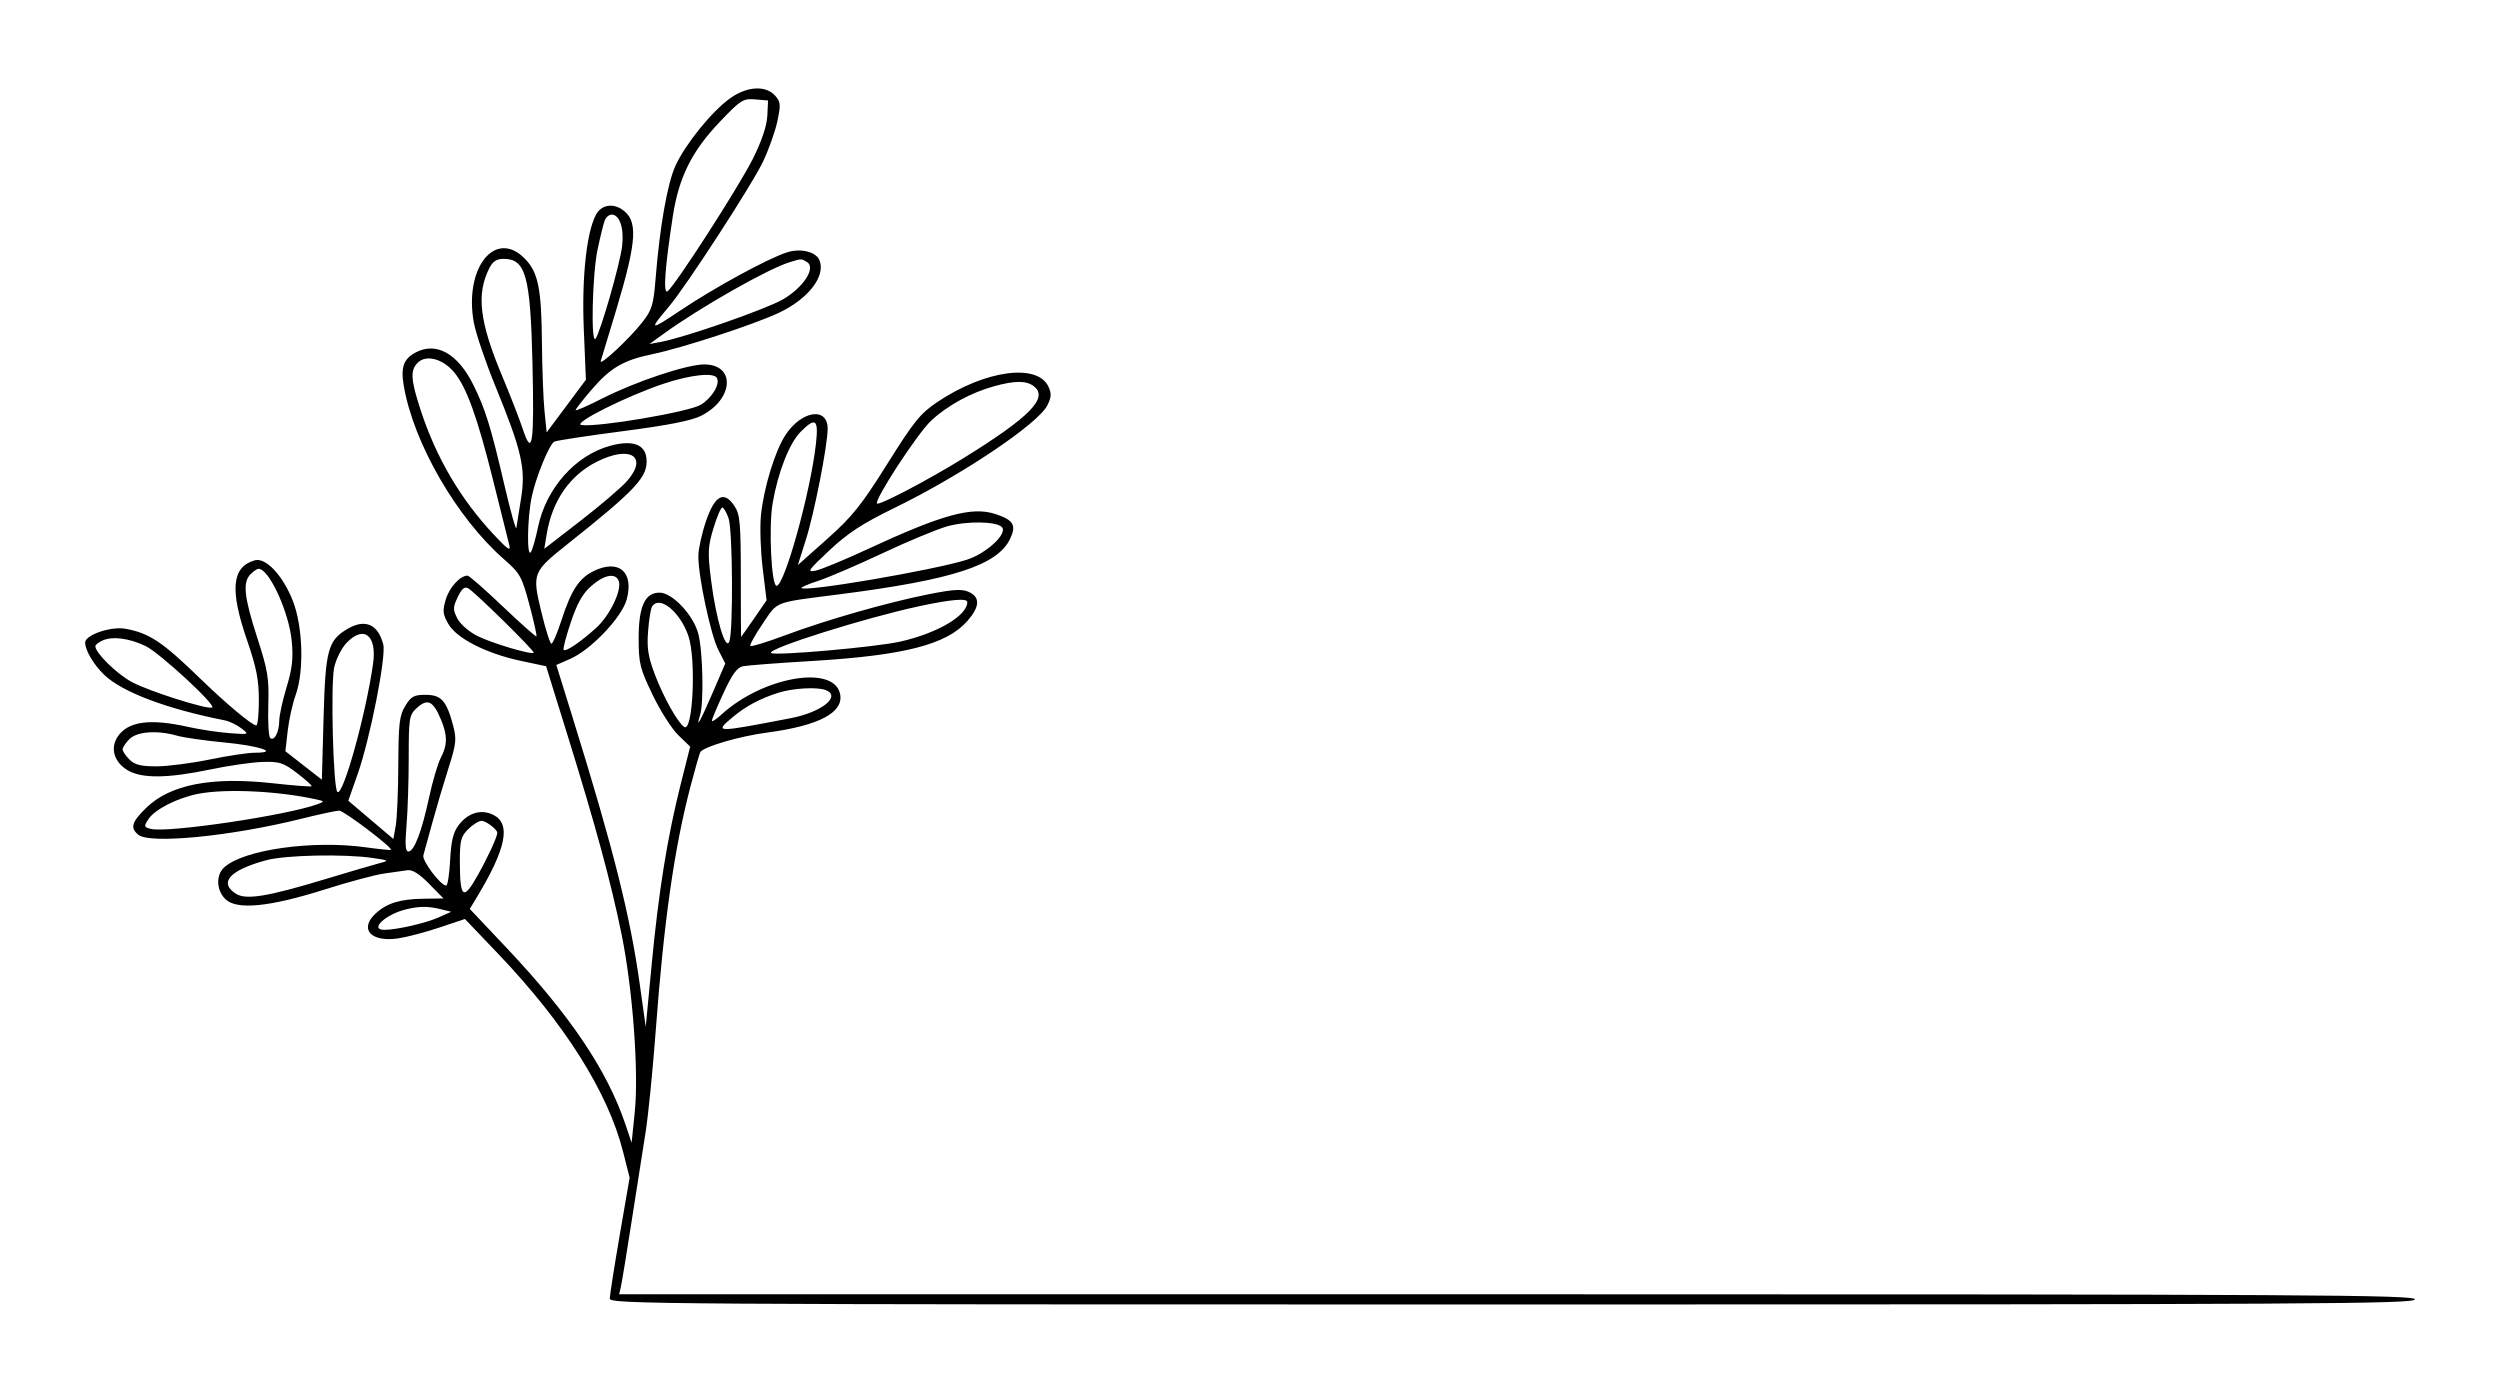
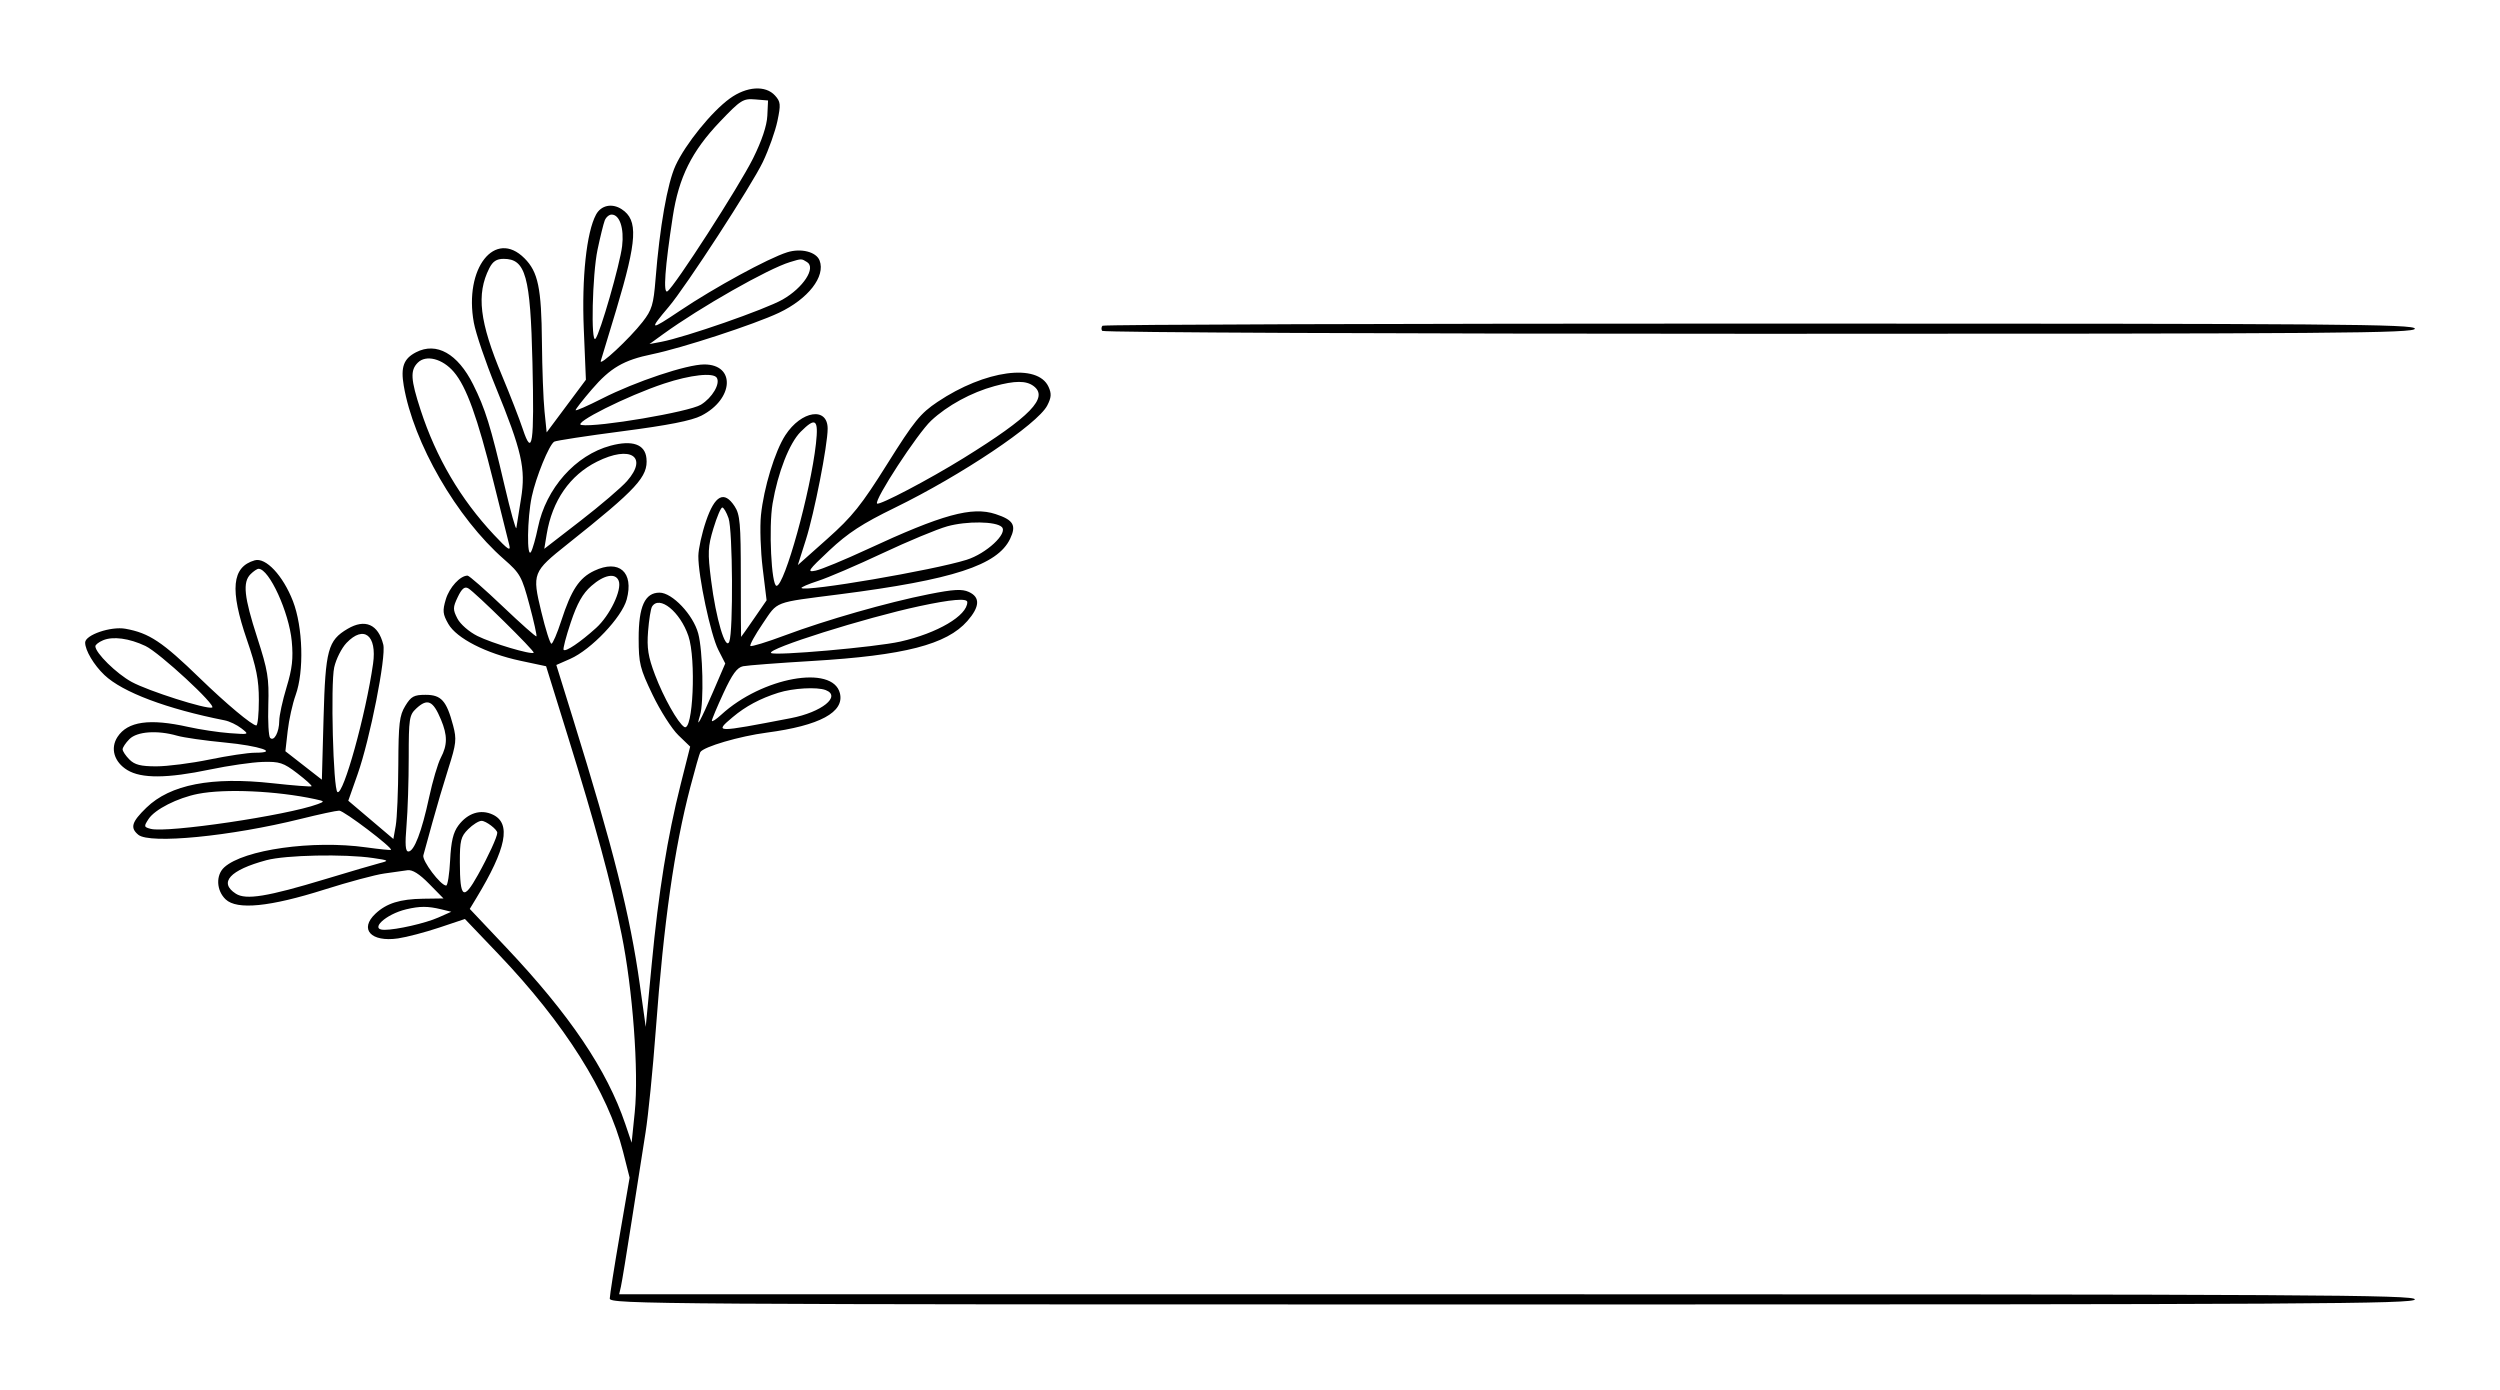
<svg xmlns="http://www.w3.org/2000/svg" fill="currentColor" vector-effect="non-scaling-stroke" width="734" height="408" viewBox="0 0 734 408" version="1.1">
-   <path d="M 214.272 28.918 C 208.938 32.782, 201.267 42.260, 198.344 48.598 C 195.952 53.783, 193.690 66.637, 192.465 82 C 191.871 89.447, 191.401 90.996, 188.674 94.500 C 184.849 99.414, 175.752 107.883, 176.401 105.925 C 176.661 105.141, 178.696 98.416, 180.924 90.980 C 187.091 70.398, 187.405 64.622, 182.533 61.430 C 179.703 59.575, 176.466 60.260, 174.986 63.027 C 172.204 68.224, 170.775 81.549, 171.397 96.500 L 172.020 111.500 166.260 119.226 L 160.500 126.952 159.867 120.726 C 159.519 117.302, 159.179 108.200, 159.111 100.500 C 158.972 84.555, 157.991 79.837, 153.983 75.829 C 145.318 67.164, 136.192 78.767, 139.118 94.728 C 139.700 97.903, 142.573 106.361, 145.502 113.525 C 153.220 132.398, 154.404 137.604, 152.975 146.395 C 152.340 150.303, 151.721 154.175, 151.601 155 C 151.480 155.825, 149.912 150.200, 148.115 142.500 C 144.053 125.090, 142.470 119.996, 138.898 112.852 C 134.389 103.834, 128.147 100.321, 122.144 103.426 C 118.515 105.302, 117.613 107.748, 118.535 113.208 C 121.377 130.029, 134.088 152.049, 147.961 164.185 C 152.715 168.343, 153.208 169.226, 155.438 177.568 C 156.751 182.481, 157.678 186.649, 157.498 186.831 C 157.318 187.013, 152.882 183.076, 147.639 178.081 C 142.396 173.086, 137.733 169, 137.276 169 C 135.110 169, 131.945 172.453, 130.893 175.961 C 129.889 179.315, 129.989 180.307, 131.625 183.175 C 134.045 187.419, 142.735 191.858, 152.836 194.011 L 160.336 195.609 166.684 216.055 C 174.872 242.423, 179.377 259.017, 182.483 274.251 C 185.766 290.348, 187.574 314.679, 186.366 326.500 L 185.447 335.500 183.584 330 C 178.202 314.105, 167.260 297.898, 148.539 278.088 L 137.925 266.857 139.849 263.679 C 148.693 249.064, 150.141 241.774, 144.715 239.186 C 141.150 237.485, 137.325 238.684, 134.578 242.364 C 133.063 244.393, 132.436 247.029, 132.158 252.551 C 131.951 256.648, 131.427 260, 130.994 260 C 129.370 260, 123.851 252.682, 124.297 251.121 C 124.552 250.229, 125.744 245.900, 126.945 241.500 C 128.146 237.100, 130.276 229.900, 131.678 225.500 C 133.958 218.346, 134.101 217.024, 133.032 213 C 131.101 205.726, 129.553 204, 124.962 204 C 121.532 204, 120.692 204.457, 118.989 207.250 C 117.272 210.066, 116.999 212.371, 116.946 224.500 C 116.912 232.200, 116.572 240.260, 116.190 242.412 L 115.495 246.323 108.875 240.707 L 102.255 235.091 105.001 227.295 C 108.629 217, 113.416 192.799, 112.529 189.243 C 111.041 183.283, 107.192 181.592, 102.040 184.636 C 96.288 188.033, 95.547 190.778, 95 210.709 L 94.500 228.918 89.145 224.742 L 83.791 220.566 84.464 214.616 C 84.834 211.344, 85.884 206.604, 86.797 204.083 C 89.318 197.124, 88.945 184.062, 86.010 176.500 C 83.087 168.971, 78.022 163.567, 74.775 164.512 C 68.064 166.465, 67.419 173.091, 72.500 187.860 C 75.282 195.946, 76 199.569, 76 205.517 C 76 209.633, 75.662 212.996, 75.250 212.990 C 74.001 212.974, 66.369 206.591, 58.723 199.167 C 47.665 188.431, 43.811 185.866, 36.841 184.605 C 32.550 183.829, 25 186.414, 25 188.658 C 25 190.936, 27.568 195.260, 30.661 198.190 C 36 203.250, 48.957 208.129, 66 211.500 C 67.375 211.772, 69.565 212.824, 70.866 213.839 C 73.230 215.682, 73.227 215.683, 67.366 215.250 C 64.140 215.012, 58.660 214.183, 55.188 213.408 C 43.906 210.891, 37.485 211.804, 34.507 216.349 C 32.314 219.696, 33.503 223.726, 37.382 226.091 C 41.516 228.612, 49.094 228.563, 61.640 225.934 C 67.063 224.798, 74.021 223.794, 77.102 223.703 C 82.086 223.557, 83.205 223.922, 87.255 227.019 C 89.759 228.934, 91.658 230.654, 91.477 230.843 C 91.295 231.032, 86.148 230.634, 80.038 229.960 C 62.107 227.980, 49.995 230.328, 42.970 237.145 C 38.647 241.340, 38.141 243.042, 40.608 245.090 C 43.955 247.868, 67.697 245.549, 88.290 240.432 C 93.675 239.095, 98.761 238, 99.593 238 C 100.978 238, 115.424 248.956, 114.780 249.518 C 114.626 249.652, 111.350 249.322, 107.500 248.784 C 91.850 246.598, 71.589 249.442, 65.857 254.630 C 63.315 256.930, 63.503 261.451, 66.250 264.056 C 69.584 267.218, 79.218 266.259, 95.300 261.163 C 102.340 258.932, 110.215 256.818, 112.800 256.465 C 115.385 256.112, 118.458 255.677, 119.628 255.500 C 121.073 255.280, 123.113 256.559, 125.980 259.479 L 130.203 263.782 124.232 263.866 C 117.446 263.962, 113.500 265.196, 110.250 268.241 C 105.380 272.803, 108.903 276.678, 116.864 275.517 C 119.414 275.145, 124.875 273.709, 129 272.327 L 136.500 269.814 146.373 280.157 C 165.771 300.480, 178.518 320.695, 182.928 338.133 L 184.858 345.766 181.953 362.633 C 180.355 371.910, 179.037 380.288, 179.024 381.250 C 179.001 382.912, 192.277 383, 444 383 C 678.889 383, 709 382.830, 709 381.500 C 709 380.170, 679.044 380, 445.392 380 L 181.783 380 182.301 377.750 C 182.586 376.512, 184.006 367.850, 185.457 358.500 C 186.908 349.150, 188.742 337.450, 189.533 332.500 C 190.323 327.550, 191.672 314.050, 192.531 302.500 C 194.907 270.528, 197.939 249.208, 202.699 231.007 C 204.065 225.786, 205.375 221.202, 205.610 220.822 C 206.590 219.237, 217.088 216.158, 225.137 215.096 C 240.658 213.047, 247.992 209.090, 246.594 203.520 C 244.473 195.066, 223.743 198.831, 211.750 209.848 C 210.238 211.237, 209 212.035, 209 211.622 C 209 211.208, 210.537 207.541, 212.416 203.474 C 214.988 197.909, 216.410 195.963, 218.166 195.606 C 219.450 195.345, 228.600 194.649, 238.500 194.058 C 265.482 192.449, 277.950 189.238, 284.007 182.339 C 287.693 178.141, 287.840 175.340, 284.454 173.797 C 282.435 172.877, 280.004 173.014, 272.704 174.460 C 260.581 176.862, 242.494 182.033, 230.486 186.531 C 225.169 188.522, 220.594 189.927, 220.320 189.653 C 220.045 189.379, 221.664 186.439, 223.918 183.121 C 228.497 176.378, 226.845 177.009, 246.500 174.487 C 279.791 170.215, 292.861 165.961, 296.570 158.192 C 298.467 154.217, 297.559 152.670, 292.309 150.937 C 285.361 148.644, 276.722 151.019, 254.500 161.333 C 247.900 164.396, 241.150 167.185, 239.500 167.531 C 236.800 168.097, 237.200 167.504, 243.500 161.598 C 248.980 156.460, 253.150 153.742, 262.709 149.080 C 282.274 139.535, 304.635 124.541, 307.465 119.068 C 308.686 116.706, 308.766 115.581, 307.853 113.577 C 304.656 106.559, 289.211 108.652, 275.264 117.994 C 270.220 121.373, 268.379 123.644, 260.524 136.178 C 252.888 148.362, 250.255 151.650, 242.895 158.204 L 234.242 165.908 236.608 158.455 C 239.079 150.676, 243 130.679, 243 125.860 C 243 119.350, 235.270 120.543, 230.576 127.778 C 227.505 132.512, 224.234 143.246, 223.417 151.273 C 223.069 154.698, 223.298 161.719, 223.927 166.875 L 225.071 176.250 221.369 181.625 C 219.333 184.581, 217.630 187, 217.584 187 C 217.538 187.001, 217.500 178.994, 217.500 169.208 C 217.500 153.711, 217.266 151.058, 215.687 148.646 C 212.607 143.943, 209.892 145.351, 207.285 153 C 206.067 156.575, 205.055 161.172, 205.035 163.215 C 204.979 169.108, 208.652 186.397, 210.892 190.789 L 212.936 194.795 209.342 203.148 C 205.653 211.719, 204.152 214.420, 205.532 210 C 206.697 206.271, 206.358 191.042, 204.997 185.991 C 203.516 180.489, 197.370 174, 193.641 174 C 189.342 174, 187.498 178.047, 187.511 187.456 C 187.520 194.803, 187.875 196.237, 191.605 204 C 193.851 208.675, 197.251 214.009, 199.161 215.853 L 202.634 219.206 199.854 230.238 C 195.955 245.707, 193.380 261.697, 191.341 283.099 L 189.588 301.500 187.838 289 C 184.998 268.725, 180.092 249.221, 168.188 210.868 L 163.335 195.237 167.418 193.441 C 173.568 190.734, 182.588 181.245, 184.002 175.994 C 186.159 167.984, 181.774 164.116, 174.467 167.583 C 170.047 169.680, 167.730 173.193, 164.794 182.250 C 163.591 185.963, 162.287 189, 161.897 189 C 161.506 189, 160.166 184.766, 158.919 179.591 C 156.202 168.322, 156.363 167.909, 166.646 159.728 C 187.056 143.488, 190.327 139.931, 189.797 134.550 C 189.393 130.447, 185.672 129.138, 179.278 130.848 C 168.962 133.607, 160.296 143.366, 157.935 154.883 C 157.301 157.973, 156.396 161.175, 155.922 162 C 154.632 164.247, 154.788 152.090, 156.130 145.799 C 157.359 140.040, 161.211 130.606, 162.713 129.677 C 163.228 129.359, 172.243 127.979, 182.745 126.610 C 196.237 124.852, 203.033 123.513, 205.906 122.048 C 215.441 117.184, 216.029 107, 206.775 107 C 201.628 107, 186.620 112.013, 176.750 117.029 C 172.488 119.195, 169 120.720, 169 120.417 C 169 120.114, 171.137 117.379, 173.750 114.340 C 179.213 107.983, 183.076 105.731, 191.500 103.994 C 200.214 102.197, 221.466 95.250, 228.687 91.838 C 237.279 87.778, 242.428 81.163, 240.633 76.487 C 239.654 73.934, 235.164 72.798, 231.106 74.077 C 225.547 75.829, 209.815 84.402, 199.658 91.215 C 190.705 97.220, 190.395 97.111, 196.370 90.051 C 201.436 84.064, 220.716 54.380, 223.979 47.543 C 225.700 43.937, 227.622 38.536, 228.251 35.540 C 229.272 30.674, 229.196 29.874, 227.542 28.046 C 224.763 24.975, 219.211 25.340, 214.272 28.918 M 211.411 35.687 C 203.100 44.390, 199.304 52.014, 197.529 63.572 C 195.221 78.595, 194.666 86.325, 195.952 85.530 C 197.972 84.281, 217.004 54.744, 221.100 46.500 C 223.668 41.331, 225.150 36.907, 225.288 34 L 225.500 29.500 221.708 29.187 C 218.176 28.896, 217.471 29.341, 211.411 35.687 M 177.542 64.750 C 177.172 65.713, 176.223 69.567, 175.435 73.315 C 173.908 80.568, 173.434 101.047, 174.830 99.450 C 176.182 97.903, 182.022 77.608, 182.656 72.256 C 183.276 67.024, 181.935 63, 179.572 63 C 178.825 63, 177.911 63.788, 177.542 64.750 M 143.659 78.750 C 139.796 86.382, 140.765 94.478, 147.451 110.438 C 149.787 116.013, 152.511 123.023, 153.505 126.016 C 156.297 134.421, 156.888 130.337, 156.329 106.500 C 155.732 81.023, 154.339 76, 147.871 76 C 145.799 76, 144.682 76.729, 143.659 78.750 M 231.945 76.947 C 225.496 78.904, 205.609 90.200, 194.706 98.098 L 190.681 101.014 194.090 100.373 C 201.161 99.046, 224.708 90.844, 229.785 87.941 C 235.828 84.486, 239.642 78.650, 236.963 76.956 C 235.300 75.904, 235.382 75.904, 231.945 76.947 M 122.664 106.479 C 120.405 108.738, 120.565 111.412, 123.498 120.397 C 128.055 134.358, 135.213 146.539, 145.008 157 C 149.119 161.391, 150.028 161.996, 149.518 160 C 149.167 158.625, 147.089 150.300, 144.902 141.500 C 140.166 122.451, 136.947 113.532, 133.238 109.191 C 129.917 105.304, 125.080 104.063, 122.664 106.479 M 195 112.609 C 184.122 116.210, 167.902 124.337, 170.707 124.780 C 175.389 125.518, 202.372 120.933, 205.796 118.817 C 209.124 116.761, 211.532 112.670, 210.448 110.916 C 209.456 109.311, 202.736 110.047, 195 112.609 M 292 113.360 C 285.184 115.216, 278.141 119.052, 273.385 123.500 C 269.357 127.268, 256.557 146.890, 257.507 147.840 C 258.135 148.468, 272.707 140.815, 282.865 134.522 C 302.585 122.305, 308.025 116.685, 303.404 113.306 C 301.236 111.721, 297.965 111.736, 292 113.360 M 235.084 126.762 C 231.766 130.080, 228.379 138.731, 226.832 147.835 C 225.650 154.797, 226.478 172, 227.995 172 C 230.345 172, 237.995 144.396, 239.565 130.250 C 240.362 123.070, 239.470 122.376, 235.084 126.762 M 175.272 135.542 C 167.315 139.522, 162.131 146.995, 160.513 156.817 L 159.802 161.133 170.434 152.911 C 176.282 148.389, 182.427 143.139, 184.090 141.245 C 190.399 134.060, 185.094 130.629, 175.272 135.542 M 209.469 155.103 C 207.823 160.539, 207.748 162.209, 208.783 170.401 C 210.207 181.680, 213.026 191.168, 214.122 188.376 C 215.303 185.370, 215.123 155.650, 213.902 152.149 C 213.298 150.417, 212.470 149, 212.061 149 C 211.651 149, 210.485 151.746, 209.469 155.103 M 278.109 154.529 C 275.145 155.355, 266.595 158.911, 259.109 162.430 C 251.624 165.950, 243.120 169.600, 240.211 170.542 C 237.302 171.485, 235.100 172.434, 235.318 172.651 C 236.508 173.841, 273.979 167.432, 283.773 164.364 C 289.589 162.542, 295.993 156.593, 294.136 154.736 C 292.443 153.043, 283.838 152.932, 278.109 154.529 M 73.571 168.571 C 71.200 170.943, 71.647 175.218, 75.520 187.199 C 78.632 196.824, 79.010 199.119, 78.774 206.965 C 78.628 211.847, 78.868 216.202, 79.309 216.642 C 80.459 217.792, 81.967 214.982, 81.985 211.655 C 81.993 210.091, 82.960 205.650, 84.134 201.786 C 85.795 196.316, 86.133 193.329, 85.662 188.283 C 84.864 179.741, 79.030 167, 75.916 167 C 75.491 167, 74.436 167.707, 73.571 168.571 M 173.614 172.034 C 171.073 174.265, 169.477 177.093, 167.588 182.711 C 166.175 186.914, 165.226 190.559, 165.478 190.812 C 166.108 191.441, 170.385 188.550, 175.024 184.359 C 179.053 180.719, 182.668 173.182, 181.653 170.538 C 180.721 168.110, 177.373 168.734, 173.614 172.034 M 134.397 175.293 C 132.943 178.343, 132.934 178.971, 134.302 181.618 C 135.155 183.267, 137.730 185.510, 140.171 186.728 C 144.447 188.864, 156.026 192.308, 156.692 191.642 C 157.115 191.218, 139.439 173.825, 137.458 172.717 C 136.406 172.128, 135.572 172.830, 134.397 175.293 M 270 177.959 C 254.004 181.382, 225.148 190.482, 226.381 191.715 C 227.293 192.627, 257.107 190, 264.318 188.372 C 275.246 185.905, 284 180.748, 284 176.777 C 284 175.573, 279.297 175.970, 270 177.959 M 191.435 178.104 C 191.060 178.712, 190.538 181.974, 190.274 185.354 C 189.890 190.287, 190.291 192.807, 192.305 198.123 C 194.820 204.760, 199.052 212.296, 200.909 213.444 C 203.459 215.020, 204.429 193.516, 202.115 186.725 C 199.680 179.580, 193.571 174.649, 191.435 178.104 M 101.745 188.750 C 100.299 190.262, 98.670 193.493, 98.124 195.930 C 97.025 200.837, 97.832 231.778, 99.079 232.549 C 100.800 233.612, 107.410 209.784, 109.533 194.864 C 110.723 186.503, 106.822 183.440, 101.745 188.750 M 30.250 187.985 C 29.012 188.508, 28 189.298, 28 189.740 C 28 191.694, 34.210 197.797, 38.666 200.222 C 43.555 202.882, 60.580 208.307, 62.272 207.743 C 63.750 207.250, 46.817 191.603, 42.699 189.656 C 37.919 187.395, 33.158 186.756, 30.250 187.985 M 228.500 203.399 C 223.177 205.082, 218.910 207.364, 215.120 210.553 C 209.650 215.156, 209.837 215.159, 232.189 210.849 C 241.279 209.097, 247.103 204.405, 242.418 202.607 C 239.873 201.630, 232.824 202.031, 228.500 203.399 M 122.189 208.039 C 120.166 209.923, 120 211.012, 120 222.388 C 120 229.159, 119.709 238.141, 119.353 242.349 C 118.877 247.985, 119.022 250, 119.904 250 C 121.595 250, 123.822 244.183, 125.982 234.128 C 127.002 229.383, 128.545 224.150, 129.412 222.500 C 131.397 218.721, 131.409 215.915, 129.461 211.253 C 127.124 205.660, 125.509 204.946, 122.189 208.039 M 38 217 C 36.900 218.100, 36 219.450, 36 220 C 36 220.550, 36.900 221.900, 38 223 C 39.547 224.547, 41.333 225, 45.890 225 C 49.129 225, 56.154 224.100, 61.500 223 C 66.846 221.900, 72.836 221, 74.810 221 C 82.216 221, 76.226 218.971, 65.943 217.996 C 60.199 217.451, 53.928 216.554, 52.007 216.003 C 46.183 214.331, 40.246 214.754, 38 217 M 58.132 233.078 C 52.111 234.261, 45.470 237.634, 43.628 240.444 C 42.188 242.642, 42.228 242.826, 44.256 243.357 C 49.087 244.620, 84.363 239.392, 93.280 236.092 C 95.387 235.312, 95.347 235.237, 92.500 234.625 C 81.198 232.195, 66.084 231.515, 58.132 233.078 M 137.455 243.455 C 135.293 245.616, 135.002 246.781, 135.015 253.205 C 135.038 263.803, 136.060 264.509, 140.321 256.871 C 143.399 251.353, 146 245.690, 146 244.506 C 146 243.523, 142.678 241, 141.383 241 C 140.572 241, 138.805 242.105, 137.455 243.455 M 78.230 252.550 C 67.473 255.446, 64.125 259.116, 69.250 262.393 C 72.217 264.290, 78.463 263.272, 95.500 258.115 C 102.650 255.951, 109.850 253.835, 111.500 253.413 C 114.341 252.685, 114.235 252.606, 109.500 251.910 C 101.123 250.679, 83.869 251.032, 78.230 252.550 M 119.275 266.971 C 113.197 268.415, 108.321 273, 112.864 273 C 116.430 273, 124.915 271.062, 128.695 269.383 L 132.500 267.694 129.500 266.965 C 125.628 266.025, 123.252 266.026, 119.275 266.971" stroke="none" fill="currentColor" fill-rule="evenodd" />
+   <path d="M 214.272 28.918 C 208.938 32.782, 201.267 42.260, 198.344 48.598 C 195.952 53.783, 193.690 66.637, 192.465 82 C 191.871 89.447, 191.401 90.996, 188.674 94.500 C 184.849 99.414, 175.752 107.883, 176.401 105.925 C 176.661 105.141, 178.696 98.416, 180.924 90.980 C 187.091 70.398, 187.405 64.622, 182.533 61.430 C 179.703 59.575, 176.466 60.260, 174.986 63.027 C 172.204 68.224, 170.775 81.549, 171.397 96.500 L 172.020 111.500 166.260 119.226 L 160.500 126.952 159.867 120.726 C 159.519 117.302, 159.179 108.200, 159.111 100.500 C 158.972 84.555, 157.991 79.837, 153.983 75.829 C 145.318 67.164, 136.192 78.767, 139.118 94.728 C 139.700 97.903, 142.573 106.361, 145.502 113.525 C 153.220 132.398, 154.404 137.604, 152.975 146.395 C 152.340 150.303, 151.721 154.175, 151.601 155 C 151.480 155.825, 149.912 150.200, 148.115 142.500 C 144.053 125.090, 142.470 119.996, 138.898 112.852 C 134.389 103.834, 128.147 100.321, 122.144 103.426 C 118.515 105.302, 117.613 107.748, 118.535 113.208 C 121.377 130.029, 134.088 152.049, 147.961 164.185 C 152.715 168.343, 153.208 169.226, 155.438 177.568 C 156.751 182.481, 157.678 186.649, 157.498 186.831 C 157.318 187.013, 152.882 183.076, 147.639 178.081 C 142.396 173.086, 137.733 169, 137.276 169 C 135.110 169, 131.945 172.453, 130.893 175.961 C 129.889 179.315, 129.989 180.307, 131.625 183.175 C 134.045 187.419, 142.735 191.858, 152.836 194.011 L 160.336 195.609 166.684 216.055 C 174.872 242.423, 179.377 259.017, 182.483 274.251 C 185.766 290.348, 187.574 314.679, 186.366 326.500 L 185.447 335.500 183.584 330 C 178.202 314.105, 167.260 297.898, 148.539 278.088 L 137.925 266.857 139.849 263.679 C 148.693 249.064, 150.141 241.774, 144.715 239.186 C 141.150 237.485, 137.325 238.684, 134.578 242.364 C 133.063 244.393, 132.436 247.029, 132.158 252.551 C 131.951 256.648, 131.427 260, 130.994 260 C 129.370 260, 123.851 252.682, 124.297 251.121 C 124.552 250.229, 125.744 245.900, 126.945 241.500 C 128.146 237.100, 130.276 229.900, 131.678 225.500 C 133.958 218.346, 134.101 217.024, 133.032 213 C 131.101 205.726, 129.553 204, 124.962 204 C 121.532 204, 120.692 204.457, 118.989 207.250 C 117.272 210.066, 116.999 212.371, 116.946 224.500 C 116.912 232.200, 116.572 240.260, 116.190 242.412 L 115.495 246.323 108.875 240.707 L 102.255 235.091 105.001 227.295 C 108.629 217, 113.416 192.799, 112.529 189.243 C 111.041 183.283, 107.192 181.592, 102.040 184.636 C 96.288 188.033, 95.547 190.778, 95 210.709 L 94.500 228.918 89.145 224.742 L 83.791 220.566 84.464 214.616 C 84.834 211.344, 85.884 206.604, 86.797 204.083 C 89.318 197.124, 88.945 184.062, 86.010 176.500 C 83.087 168.971, 78.022 163.567, 74.775 164.512 C 68.064 166.465, 67.419 173.091, 72.500 187.860 C 75.282 195.946, 76 199.569, 76 205.517 C 76 209.633, 75.662 212.996, 75.250 212.990 C 74.001 212.974, 66.369 206.591, 58.723 199.167 C 47.665 188.431, 43.811 185.866, 36.841 184.605 C 32.550 183.829, 25 186.414, 25 188.658 C 25 190.936, 27.568 195.260, 30.661 198.190 C 36 203.250, 48.957 208.129, 66 211.500 C 67.375 211.772, 69.565 212.824, 70.866 213.839 C 73.230 215.682, 73.227 215.683, 67.366 215.250 C 64.140 215.012, 58.660 214.183, 55.188 213.408 C 43.906 210.891, 37.485 211.804, 34.507 216.349 C 32.314 219.696, 33.503 223.726, 37.382 226.091 C 41.516 228.612, 49.094 228.563, 61.640 225.934 C 67.063 224.798, 74.021 223.794, 77.102 223.703 C 82.086 223.557, 83.205 223.922, 87.255 227.019 C 89.759 228.934, 91.658 230.654, 91.477 230.843 C 91.295 231.032, 86.148 230.634, 80.038 229.960 C 62.107 227.980, 49.995 230.328, 42.970 237.145 C 38.647 241.340, 38.141 243.042, 40.608 245.090 C 43.955 247.868, 67.697 245.549, 88.290 240.432 C 93.675 239.095, 98.761 238, 99.593 238 C 100.978 238, 115.424 248.956, 114.780 249.518 C 114.626 249.652, 111.350 249.322, 107.500 248.784 C 91.850 246.598, 71.589 249.442, 65.857 254.630 C 63.315 256.930, 63.503 261.451, 66.250 264.056 C 69.584 267.218, 79.218 266.259, 95.300 261.163 C 102.340 258.932, 110.215 256.818, 112.800 256.465 C 115.385 256.112, 118.458 255.677, 119.628 255.500 C 121.073 255.280, 123.113 256.559, 125.980 259.479 L 130.203 263.782 124.232 263.866 C 117.446 263.962, 113.500 265.196, 110.250 268.241 C 105.380 272.803, 108.903 276.678, 116.864 275.517 C 119.414 275.145, 124.875 273.709, 129 272.327 L 136.500 269.814 146.373 280.157 C 165.771 300.480, 178.518 320.695, 182.928 338.133 L 184.858 345.766 181.953 362.633 C 180.355 371.910, 179.037 380.288, 179.024 381.250 C 179.001 382.912, 192.277 383, 444 383 C 678.889 383, 709 382.830, 709 381.500 C 709 380.170, 679.044 380, 445.392 380 L 181.783 380 182.301 377.750 C 182.586 376.512, 184.006 367.850, 185.457 358.500 C 186.908 349.150, 188.742 337.450, 189.533 332.500 C 190.323 327.550, 191.672 314.050, 192.531 302.500 C 194.907 270.528, 197.939 249.208, 202.699 231.007 C 204.065 225.786, 205.375 221.202, 205.610 220.822 C 206.590 219.237, 217.088 216.158, 225.137 215.096 C 240.658 213.047, 247.992 209.090, 246.594 203.520 C 244.473 195.066, 223.743 198.831, 211.750 209.848 C 210.238 211.237, 209 212.035, 209 211.622 C 209 211.208, 210.537 207.541, 212.416 203.474 C 214.988 197.909, 216.410 195.963, 218.166 195.606 C 219.450 195.345, 228.600 194.649, 238.500 194.058 C 265.482 192.449, 277.950 189.238, 284.007 182.339 C 287.693 178.141, 287.840 175.340, 284.454 173.797 C 282.435 172.877, 280.004 173.014, 272.704 174.460 C 260.581 176.862, 242.494 182.033, 230.486 186.531 C 225.169 188.522, 220.594 189.927, 220.320 189.653 C 220.045 189.379, 221.664 186.439, 223.918 183.121 C 228.497 176.378, 226.845 177.009, 246.500 174.487 C 279.791 170.215, 292.861 165.961, 296.570 158.192 C 298.467 154.217, 297.559 152.670, 292.309 150.937 C 285.361 148.644, 276.722 151.019, 254.500 161.333 C 247.900 164.396, 241.150 167.185, 239.500 167.531 C 236.800 168.097, 237.200 167.504, 243.500 161.598 C 248.980 156.460, 253.150 153.742, 262.709 149.080 C 282.274 139.535, 304.635 124.541, 307.465 119.068 C 308.686 116.706, 308.766 115.581, 307.853 113.577 C 304.656 106.559, 289.211 108.652, 275.264 117.994 C 270.220 121.373, 268.379 123.644, 260.524 136.178 C 252.888 148.362, 250.255 151.650, 242.895 158.204 L 234.242 165.908 236.608 158.455 C 239.079 150.676, 243 130.679, 243 125.860 C 243 119.350, 235.270 120.543, 230.576 127.778 C 227.505 132.512, 224.234 143.246, 223.417 151.273 C 223.069 154.698, 223.298 161.719, 223.927 166.875 L 225.071 176.250 221.369 181.625 C 219.333 184.581, 217.630 187, 217.584 187 C 217.538 187.001, 217.500 178.994, 217.500 169.208 C 217.500 153.711, 217.266 151.058, 215.687 148.646 C 212.607 143.943, 209.892 145.351, 207.285 153 C 206.067 156.575, 205.055 161.172, 205.035 163.215 C 204.979 169.108, 208.652 186.397, 210.892 190.789 L 212.936 194.795 209.342 203.148 C 205.653 211.719, 204.152 214.420, 205.532 210 C 206.697 206.271, 206.358 191.042, 204.997 185.991 C 203.516 180.489, 197.370 174, 193.641 174 C 189.342 174, 187.498 178.047, 187.511 187.456 C 187.520 194.803, 187.875 196.237, 191.605 204 C 193.851 208.675, 197.251 214.009, 199.161 215.853 L 202.634 219.206 199.854 230.238 C 195.955 245.707, 193.380 261.697, 191.341 283.099 L 189.588 301.500 187.838 289 C 184.998 268.725, 180.092 249.221, 168.188 210.868 L 163.335 195.237 167.418 193.441 C 173.568 190.734, 182.588 181.245, 184.002 175.994 C 186.159 167.984, 181.774 164.116, 174.467 167.583 C 170.047 169.680, 167.730 173.193, 164.794 182.250 C 163.591 185.963, 162.287 189, 161.897 189 C 161.506 189, 160.166 184.766, 158.919 179.591 C 156.202 168.322, 156.363 167.909, 166.646 159.728 C 187.056 143.488, 190.327 139.931, 189.797 134.550 C 189.393 130.447, 185.672 129.138, 179.278 130.848 C 168.962 133.607, 160.296 143.366, 157.935 154.883 C 157.301 157.973, 156.396 161.175, 155.922 162 C 154.632 164.247, 154.788 152.090, 156.130 145.799 C 157.359 140.040, 161.211 130.606, 162.713 129.677 C 163.228 129.359, 172.243 127.979, 182.745 126.610 C 196.237 124.852, 203.033 123.513, 205.906 122.048 C 215.441 117.184, 216.029 107, 206.775 107 C 201.628 107, 186.620 112.013, 176.750 117.029 C 172.488 119.195, 169 120.720, 169 120.417 C 169 120.114, 171.137 117.379, 173.750 114.340 C 179.213 107.983, 183.076 105.731, 191.500 103.994 C 200.214 102.197, 221.466 95.250, 228.687 91.838 C 237.279 87.778, 242.428 81.163, 240.633 76.487 C 239.654 73.934, 235.164 72.798, 231.106 74.077 C 225.547 75.829, 209.815 84.402, 199.658 91.215 C 190.705 97.220, 190.395 97.111, 196.370 90.051 C 201.436 84.064, 220.716 54.380, 223.979 47.543 C 225.700 43.937, 227.622 38.536, 228.251 35.540 C 229.272 30.674, 229.196 29.874, 227.542 28.046 C 224.763 24.975, 219.211 25.340, 214.272 28.918 M 211.411 35.687 C 203.100 44.390, 199.304 52.014, 197.529 63.572 C 195.221 78.595, 194.666 86.325, 195.952 85.530 C 197.972 84.281, 217.004 54.744, 221.100 46.500 C 223.668 41.331, 225.150 36.907, 225.288 34 L 225.500 29.500 221.708 29.187 C 218.176 28.896, 217.471 29.341, 211.411 35.687 M 177.542 64.750 C 177.172 65.713, 176.223 69.567, 175.435 73.315 C 173.908 80.568, 173.434 101.047, 174.830 99.450 C 176.182 97.903, 182.022 77.608, 182.656 72.256 C 183.276 67.024, 181.935 63, 179.572 63 C 178.825 63, 177.911 63.788, 177.542 64.750 M 143.659 78.750 C 139.796 86.382, 140.765 94.478, 147.451 110.438 C 149.787 116.013, 152.511 123.023, 153.505 126.016 C 156.297 134.421, 156.888 130.337, 156.329 106.500 C 155.732 81.023, 154.339 76, 147.871 76 C 145.799 76, 144.682 76.729, 143.659 78.750 M 231.945 76.947 C 225.496 78.904, 205.609 90.200, 194.706 98.098 L 190.681 101.014 194.090 100.373 C 201.161 99.046, 224.708 90.844, 229.785 87.941 C 235.828 84.486, 239.642 78.650, 236.963 76.956 C 235.300 75.904, 235.382 75.904, 231.945 76.947 M 323.694 95.639 C 323.342 95.991, 323.294 96.666, 323.586 97.139 C 323.880 97.615, 410.139 98, 516.559 98 C 686.951 98, 709 97.828, 709 96.500 C 709 95.172, 686.963 95, 516.667 95 C 410.883 95, 324.046 95.288, 323.694 95.639 M 122.664 106.479 C 120.405 108.738, 120.565 111.412, 123.498 120.397 C 128.055 134.358, 135.213 146.539, 145.008 157 C 149.119 161.391, 150.028 161.996, 149.518 160 C 149.167 158.625, 147.089 150.300, 144.902 141.500 C 140.166 122.451, 136.947 113.532, 133.238 109.191 C 129.917 105.304, 125.080 104.063, 122.664 106.479 M 195 112.609 C 184.122 116.210, 167.902 124.337, 170.707 124.780 C 175.389 125.518, 202.372 120.933, 205.796 118.817 C 209.124 116.761, 211.532 112.670, 210.448 110.916 C 209.456 109.311, 202.736 110.047, 195 112.609 M 292 113.360 C 285.184 115.216, 278.141 119.052, 273.385 123.500 C 269.357 127.268, 256.557 146.890, 257.507 147.840 C 258.135 148.468, 272.707 140.815, 282.865 134.522 C 302.585 122.305, 308.025 116.685, 303.404 113.306 C 301.236 111.721, 297.965 111.736, 292 113.360 M 235.084 126.762 C 231.766 130.080, 228.379 138.731, 226.832 147.835 C 225.650 154.797, 226.478 172, 227.995 172 C 230.345 172, 237.995 144.396, 239.565 130.250 C 240.362 123.070, 239.470 122.376, 235.084 126.762 M 175.272 135.542 C 167.315 139.522, 162.131 146.995, 160.513 156.817 L 159.802 161.133 170.434 152.911 C 176.282 148.389, 182.427 143.139, 184.090 141.245 C 190.399 134.060, 185.094 130.629, 175.272 135.542 M 209.469 155.103 C 207.823 160.539, 207.748 162.209, 208.783 170.401 C 210.207 181.680, 213.026 191.168, 214.122 188.376 C 215.303 185.370, 215.123 155.650, 213.902 152.149 C 213.298 150.417, 212.470 149, 212.061 149 C 211.651 149, 210.485 151.746, 209.469 155.103 M 278.109 154.529 C 275.145 155.355, 266.595 158.911, 259.109 162.430 C 251.624 165.950, 243.120 169.600, 240.211 170.542 C 237.302 171.485, 235.100 172.434, 235.318 172.651 C 236.508 173.841, 273.979 167.432, 283.773 164.364 C 289.589 162.542, 295.993 156.593, 294.136 154.736 C 292.443 153.043, 283.838 152.932, 278.109 154.529 M 73.571 168.571 C 71.200 170.943, 71.647 175.218, 75.520 187.199 C 78.632 196.824, 79.010 199.119, 78.774 206.965 C 78.628 211.847, 78.868 216.202, 79.309 216.642 C 80.459 217.792, 81.967 214.982, 81.985 211.655 C 81.993 210.091, 82.960 205.650, 84.134 201.786 C 85.795 196.316, 86.133 193.329, 85.662 188.283 C 84.864 179.741, 79.030 167, 75.916 167 C 75.491 167, 74.436 167.707, 73.571 168.571 M 173.614 172.034 C 171.073 174.265, 169.477 177.093, 167.588 182.711 C 166.175 186.914, 165.226 190.559, 165.478 190.812 C 166.108 191.441, 170.385 188.550, 175.024 184.359 C 179.053 180.719, 182.668 173.182, 181.653 170.538 C 180.721 168.110, 177.373 168.734, 173.614 172.034 M 134.397 175.293 C 132.943 178.343, 132.934 178.971, 134.302 181.618 C 135.155 183.267, 137.730 185.510, 140.171 186.728 C 144.447 188.864, 156.026 192.308, 156.692 191.642 C 157.115 191.218, 139.439 173.825, 137.458 172.717 C 136.406 172.128, 135.572 172.830, 134.397 175.293 M 270 177.959 C 254.004 181.382, 225.148 190.482, 226.381 191.715 C 227.293 192.627, 257.107 190, 264.318 188.372 C 275.246 185.905, 284 180.748, 284 176.777 C 284 175.573, 279.297 175.970, 270 177.959 M 191.435 178.104 C 191.060 178.712, 190.538 181.974, 190.274 185.354 C 189.890 190.287, 190.291 192.807, 192.305 198.123 C 194.820 204.760, 199.052 212.296, 200.909 213.444 C 203.459 215.020, 204.429 193.516, 202.115 186.725 C 199.680 179.580, 193.571 174.649, 191.435 178.104 M 101.745 188.750 C 100.299 190.262, 98.670 193.493, 98.124 195.930 C 97.025 200.837, 97.832 231.778, 99.079 232.549 C 100.800 233.612, 107.410 209.784, 109.533 194.864 C 110.723 186.503, 106.822 183.440, 101.745 188.750 M 30.250 187.985 C 29.012 188.508, 28 189.298, 28 189.740 C 28 191.694, 34.210 197.797, 38.666 200.222 C 43.555 202.882, 60.580 208.307, 62.272 207.743 C 63.750 207.250, 46.817 191.603, 42.699 189.656 C 37.919 187.395, 33.158 186.756, 30.250 187.985 M 228.500 203.399 C 223.177 205.082, 218.910 207.364, 215.120 210.553 C 209.650 215.156, 209.837 215.159, 232.189 210.849 C 241.279 209.097, 247.103 204.405, 242.418 202.607 C 239.873 201.630, 232.824 202.031, 228.500 203.399 M 122.189 208.039 C 120.166 209.923, 120 211.012, 120 222.388 C 120 229.159, 119.709 238.141, 119.353 242.349 C 118.877 247.985, 119.022 250, 119.904 250 C 121.595 250, 123.822 244.183, 125.982 234.128 C 127.002 229.383, 128.545 224.150, 129.412 222.500 C 131.397 218.721, 131.409 215.915, 129.461 211.253 C 127.124 205.660, 125.509 204.946, 122.189 208.039 M 38 217 C 36.900 218.100, 36 219.450, 36 220 C 36 220.550, 36.900 221.900, 38 223 C 39.547 224.547, 41.333 225, 45.890 225 C 49.129 225, 56.154 224.100, 61.500 223 C 66.846 221.900, 72.836 221, 74.810 221 C 82.216 221, 76.226 218.971, 65.943 217.996 C 60.199 217.451, 53.928 216.554, 52.007 216.003 C 46.183 214.331, 40.246 214.754, 38 217 M 58.132 233.078 C 52.111 234.261, 45.470 237.634, 43.628 240.444 C 42.188 242.642, 42.228 242.826, 44.256 243.357 C 49.087 244.620, 84.363 239.392, 93.280 236.092 C 95.387 235.312, 95.347 235.237, 92.500 234.625 C 81.198 232.195, 66.084 231.515, 58.132 233.078 M 137.455 243.455 C 135.293 245.616, 135.002 246.781, 135.015 253.205 C 135.038 263.803, 136.060 264.509, 140.321 256.871 C 143.399 251.353, 146 245.690, 146 244.506 C 146 243.523, 142.678 241, 141.383 241 C 140.572 241, 138.805 242.105, 137.455 243.455 M 78.230 252.550 C 67.473 255.446, 64.125 259.116, 69.250 262.393 C 72.217 264.290, 78.463 263.272, 95.500 258.115 C 102.650 255.951, 109.850 253.835, 111.500 253.413 C 114.341 252.685, 114.235 252.606, 109.500 251.910 C 101.123 250.679, 83.869 251.032, 78.230 252.550 M 119.275 266.971 C 113.197 268.415, 108.321 273, 112.864 273 C 116.430 273, 124.915 271.062, 128.695 269.383 L 132.500 267.694 129.500 266.965 C 125.628 266.025, 123.252 266.026, 119.275 266.971" stroke="none" fill="currentColor" fill-rule="evenodd" />
</svg>
